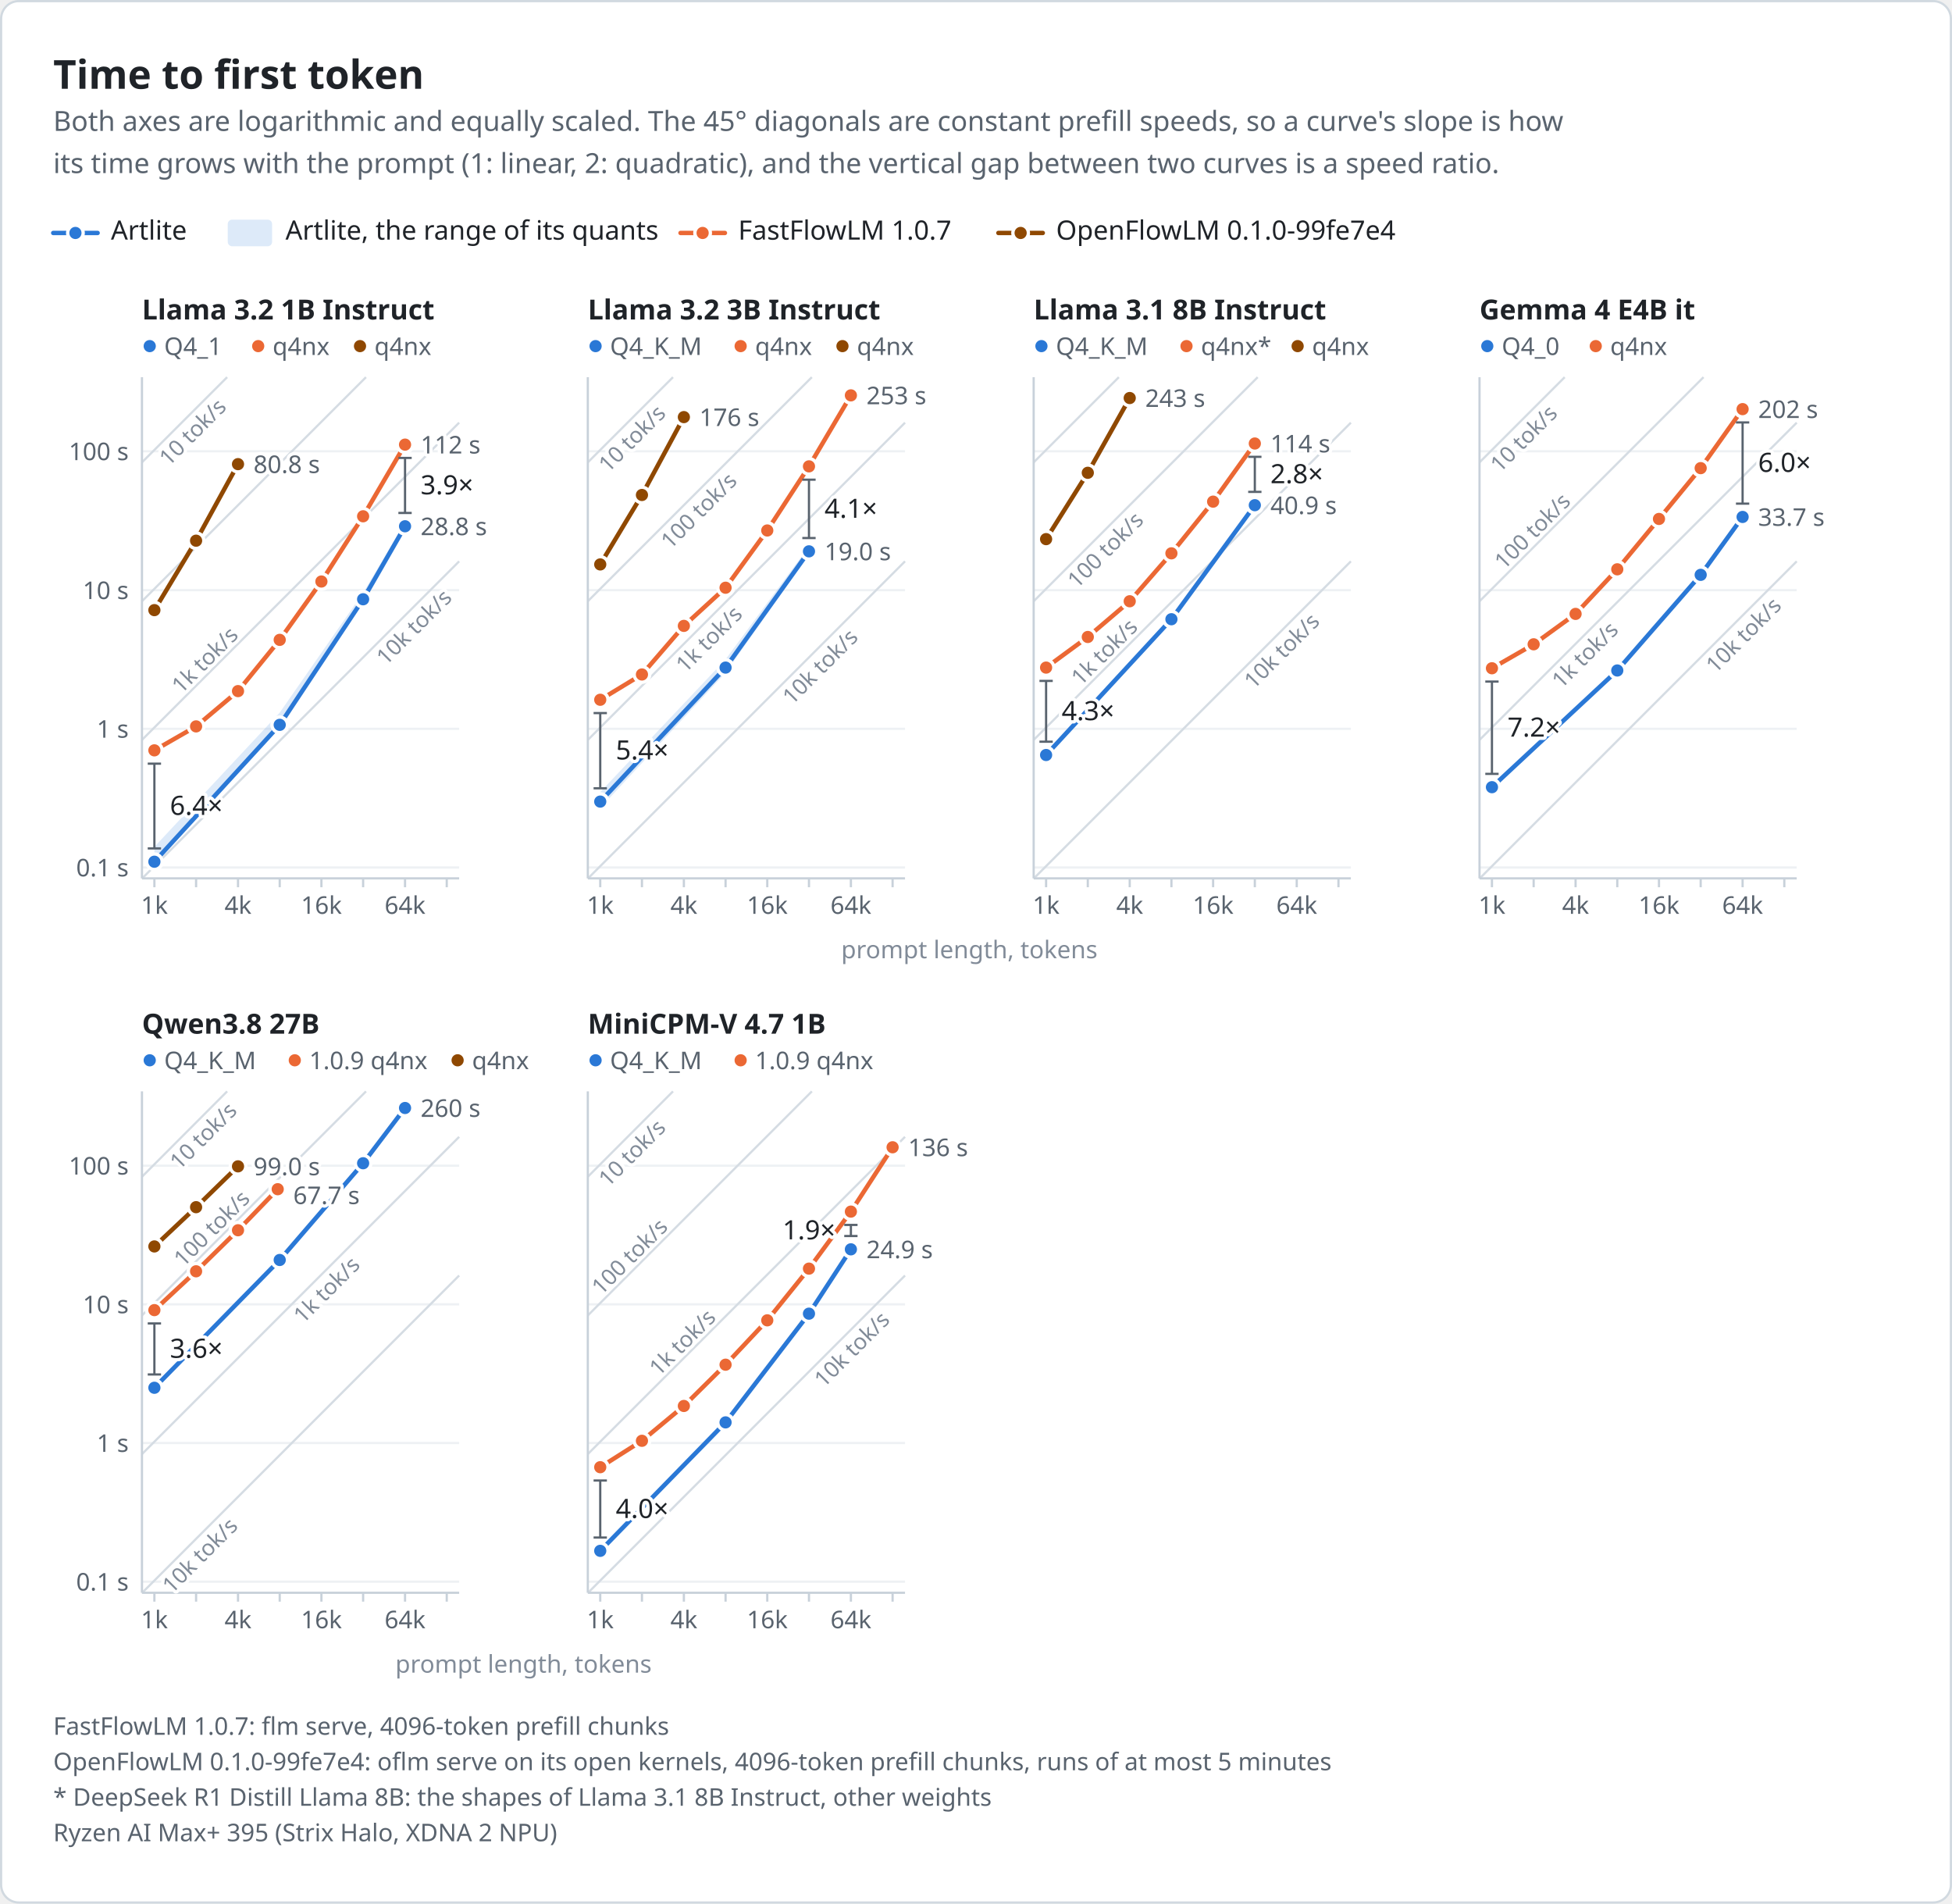
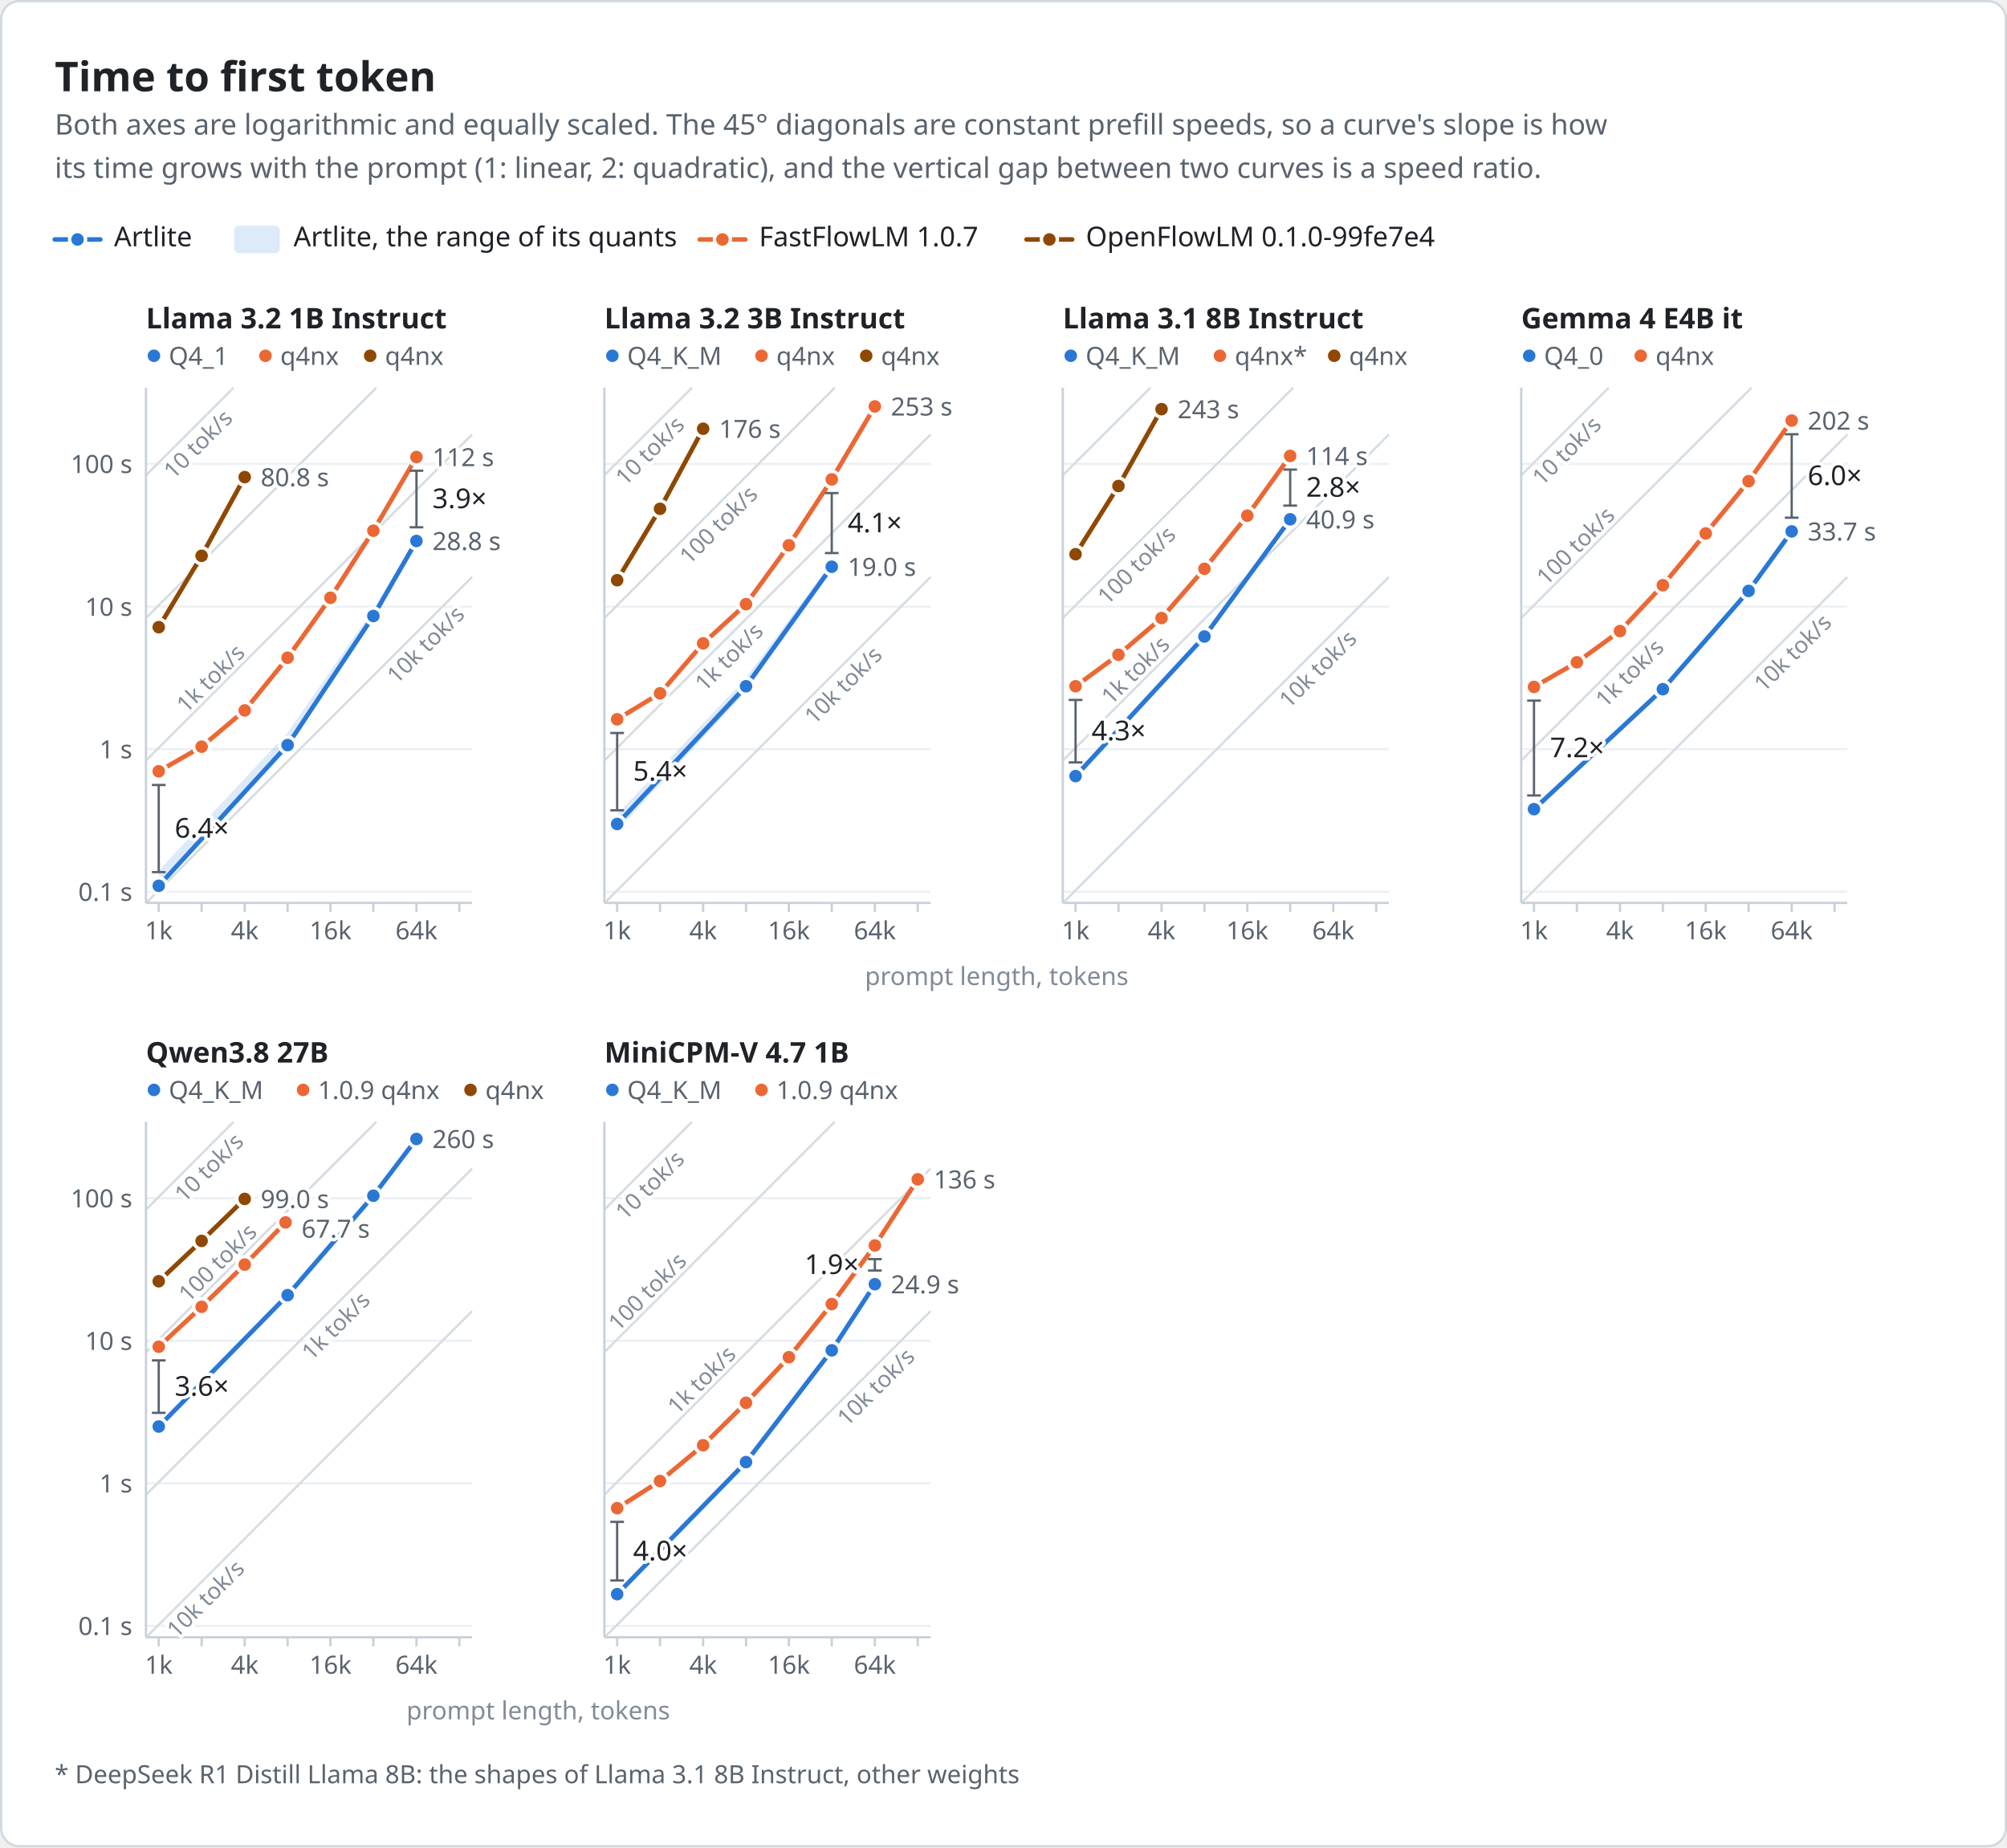
- <svg xmlns="http://www.w3.org/2000/svg" width="880" height="858" viewBox="0 0 880 858" role="img" aria-labelledby="t d">
+ <svg xmlns="http://www.w3.org/2000/svg" width="880" height="810" viewBox="0 0 880 810" role="img" aria-labelledby="t d">
  <style>text{font-family:-apple-system, BlinkMacSystemFont, "Segoe UI", "Noto Sans", Helvetica, Arial, sans-serif;font-size:11px;fill:#59636e;font-variant-numeric:tabular-nums}.title{font-size:18px;font-weight:600;fill:#1f2328}.sub{font-size:12.5px}.h{font-size:12.5px;font-weight:600;fill:#1f2328}.lbl{font-size:12px;fill:#1f2328}.lbl2{font-size:12px}.strong{font-weight:600;fill:#1f2328}.muted{fill:#818b98}.small{font-size:10px}.halo{paint-order:stroke;stroke:#ffffff;stroke-width:3px;stroke-linejoin:round}.grid{stroke:#eef1f4}.axis{stroke:#c8d1da}.guide{stroke:#d5dce3}.bracket{stroke:#59636e;fill:none}.ft{fill:#86b6ef}.detail{font-size:12px;font-weight:400;fill:#59636e}.tile{fill:#eef1f4;stroke:#59636e;stroke-width:1}.cut{stroke:#59636e;stroke-width:.75;fill:none}.f0{fill:#2a78d6}.l0{stroke:#2a78d6;stroke-width:2;fill:none;stroke-linejoin:round;stroke-linecap:round}.d0{fill:#2a78d6;stroke:#ffffff;stroke-width:1.5}.b0{fill:#2a78d6;fill-opacity:.16}.f1{fill:#eb6834}.l1{stroke:#eb6834;stroke-width:2;fill:none;stroke-linejoin:round;stroke-linecap:round}.d1{fill:#eb6834;stroke:#ffffff;stroke-width:1.5}.b1{fill:#eb6834;fill-opacity:.16}.f2{fill:#1baf7a}.l2{stroke:#1baf7a;stroke-width:2;fill:none;stroke-linejoin:round;stroke-linecap:round}.d2{fill:#1baf7a;stroke:#ffffff;stroke-width:1.5}.b2{fill:#1baf7a;fill-opacity:.16}.f3{fill:#8f4801}.l3{stroke:#8f4801;stroke-width:2;fill:none;stroke-linejoin:round;stroke-linecap:round}.d3{fill:#8f4801;stroke:#ffffff;stroke-width:1.5}.b3{fill:#8f4801;fill-opacity:.16}</style>
-   <rect x="0.5" y="0.5" width="879" height="857" rx="8" fill="#ffffff" stroke="#d1d9e0" />
+   <rect x="0.5" y="0.5" width="879" height="809" rx="8" fill="#ffffff" stroke="#d1d9e0" />
  <text x="24.0" y="40.0" class="title">Time to first token</text>
  <text x="24.0" y="59.0" class="sub">Both axes are logarithmic and equally scaled. The 45° diagonals are constant prefill speeds, so a curve's slope is how</text>
  <text x="24.0" y="78.0" class="sub">its time grows with the prompt (1: linear, 2: quadratic), and the vertical gap between two curves is a speed ratio.</text>
  <line x1="24.0" y1="105.0" x2="44.0" y2="105.0" class="l0" />
  <circle cx="34" cy="105" r="3.5" class="d0" />
  <text x="50.0" y="108.0" class="lbl">Artlite</text>
  <rect x="102.672" y="99" width="20" height="12" rx="2" class="b0" />
  <text x="128.7" y="108.0" class="lbl">Artlite, the range of its quants</text>
  <line x1="306.8" y1="105.0" x2="326.8" y2="105.0" class="l1" />
  <circle cx="316.756" cy="105" r="3.5" class="d1" />
  <text x="332.8" y="108.0" class="lbl">FastFlowLM 1.0.7</text>
  <line x1="450.1" y1="105.0" x2="470.1" y2="105.0" class="l3" />
  <circle cx="460.12" cy="105" r="3.5" class="d3" />
  <text x="476.1" y="108.0" class="lbl">OpenFlowLM 0.1.0-99fe7e4</text>
  <text x="64.0" y="144.0" class="h">Llama 3.2 1B Instruct</text>
  <circle cx="67.5" cy="156.0" r="3.5" class="d0" />
  <text x="74.0" y="160.0">Q4_1</text>
  <circle cx="116.4" cy="156.0" r="3.5" class="d1" />
  <text x="122.9" y="160.0">q4nx</text>
  <circle cx="162.3" cy="156.0" r="3.5" class="d3" />
  <text x="168.8" y="160.0">q4nx</text>
  <line x1="64.0" y1="391.0" x2="207.0" y2="391.0" class="grid" />
  <text x="58.0" y="395.0" text-anchor="end">0.1 s</text>
  <line x1="64.0" y1="328.5" x2="207.0" y2="328.5" class="grid" />
  <text x="58.0" y="332.5" text-anchor="end">1 s</text>
  <line x1="64.0" y1="266.0" x2="207.0" y2="266.0" class="grid" />
  <text x="58.0" y="270.0" text-anchor="end">10 s</text>
  <line x1="64.0" y1="203.4" x2="207.0" y2="203.4" class="grid" />
  <text x="58.0" y="207.4" text-anchor="end">100 s</text>
  <line x1="64.0" y1="208.4" x2="102.4" y2="170.0" class="guide" />
  <line x1="64.0" y1="271.0" x2="165.0" y2="170.0" class="guide" />
  <line x1="64.0" y1="333.5" x2="207.0" y2="190.5" class="guide" />
  <line x1="64.1" y1="395.9" x2="207.0" y2="253.0" class="guide" />
  <line x1="64.0" y1="395.9" x2="207.0" y2="395.9" class="axis" />
  <line x1="64.0" y1="170.0" x2="64.0" y2="395.9" class="axis" />
  <line x1="69.6" y1="395.9" x2="69.6" y2="399.9" class="axis" />
  <text x="69.6" y="411.9" text-anchor="middle">1k</text>
  <line x1="88.4" y1="395.9" x2="88.4" y2="399.9" class="axis" />
  <line x1="107.3" y1="395.9" x2="107.3" y2="399.9" class="axis" />
  <text x="107.3" y="411.9" text-anchor="middle">4k</text>
  <line x1="126.1" y1="395.9" x2="126.1" y2="399.9" class="axis" />
  <line x1="144.9" y1="395.9" x2="144.9" y2="399.9" class="axis" />
  <text x="144.9" y="411.9" text-anchor="middle">16k</text>
  <line x1="163.7" y1="395.9" x2="163.7" y2="399.9" class="axis" />
  <line x1="182.6" y1="395.9" x2="182.6" y2="399.9" class="axis" />
  <text x="182.6" y="411.9" text-anchor="middle">64k</text>
  <line x1="201.4" y1="395.9" x2="201.4" y2="399.9" class="axis" />
  <polygon points="69.6,381.7 126.1,321.2 163.7,267.2 182.6,235.5 182.6,237.3 163.7,270.1 126.1,326.7 69.6,388.4" class="b0" />
  <polyline points="69.6,338.2 88.4,327.4 107.3,311.5 126.1,288.4 144.9,262.1 163.7,232.7 182.6,200.4" class="l1" />
  <circle cx="69.6" cy="338.2" r="3.5" class="d1" />
  <circle cx="88.4" cy="327.4" r="3.5" class="d1" />
  <circle cx="107.3" cy="311.5" r="3.5" class="d1" />
  <circle cx="126.1" cy="288.4" r="3.5" class="d1" />
  <circle cx="144.9" cy="262.1" r="3.5" class="d1" />
  <circle cx="163.7" cy="232.7" r="3.5" class="d1" />
  <circle cx="182.6" cy="200.4" r="3.5" class="d1" />
  <polyline points="69.6,275.0 88.4,243.7 107.3,209.2" class="l3" />
  <circle cx="69.6" cy="275.0" r="3.5" class="d3" />
  <circle cx="88.4" cy="243.7" r="3.5" class="d3" />
  <circle cx="107.3" cy="209.2" r="3.5" class="d3" />
  <polyline points="69.6,388.4 126.1,326.7 163.7,270.1 182.6,237.2" class="l0" />
  <circle cx="69.6" cy="388.4" r="3.5" class="d0" />
  <circle cx="126.1" cy="326.7" r="3.5" class="d0" />
  <circle cx="163.7" cy="270.1" r="3.5" class="d0" />
  <circle cx="182.6" cy="237.2" r="3.5" class="d0" />
  <text x="189.6" y="204.4" class="halo">112 s</text>
  <text x="114.3" y="213.2" class="halo">80.8 s</text>
  <text x="189.6" y="241.2" class="halo">28.8 s</text>
  <path d="M66.6,382.4h6M69.6,382.4V344.2M66.6,344.2h6" class="bracket" />
  <text x="76.6" y="367.3" class="lbl halo">6.4×</text>
  <path d="M179.6,231.2h6M182.6,231.2V206.4M179.6,206.4h6" class="bracket" />
  <text x="189.6" y="222.8" class="lbl halo">3.9×</text>
  <text x="89.3" y="197.2" text-anchor="middle" class="muted small halo" transform="rotate(-45.0 89.3 197.2)">10 tok/s</text>
  <text x="94.8" y="299.9" text-anchor="middle" class="muted small halo" transform="rotate(-45.0 94.8 299.9)">1k tok/s</text>
  <text x="189.1" y="285.1" text-anchor="middle" class="muted small halo" transform="rotate(-45.0 189.1 285.1)">10k tok/s</text>
  <text x="265.0" y="144.0" class="h">Llama 3.2 3B Instruct</text>
  <circle cx="268.5" cy="156.0" r="3.5" class="d0" />
  <text x="275.0" y="160.0">Q4_K_M</text>
  <circle cx="333.9" cy="156.0" r="3.5" class="d1" />
  <text x="340.4" y="160.0">q4nx</text>
  <circle cx="379.8" cy="156.0" r="3.5" class="d3" />
  <text x="386.3" y="160.0">q4nx</text>
  <line x1="265.0" y1="391.0" x2="408.0" y2="391.0" class="grid" />
  <line x1="265.0" y1="328.5" x2="408.0" y2="328.5" class="grid" />
  <line x1="265.0" y1="266.0" x2="408.0" y2="266.0" class="grid" />
  <line x1="265.0" y1="203.4" x2="408.0" y2="203.4" class="grid" />
  <line x1="265.0" y1="208.4" x2="303.4" y2="170.0" class="guide" />
  <line x1="265.0" y1="271.0" x2="366.0" y2="170.0" class="guide" />
  <line x1="265.0" y1="333.5" x2="408.0" y2="190.5" class="guide" />
  <line x1="265.1" y1="395.9" x2="408.0" y2="253.0" class="guide" />
  <line x1="265.0" y1="395.9" x2="408.0" y2="395.9" class="axis" />
  <line x1="265.0" y1="170.0" x2="265.0" y2="395.9" class="axis" />
  <line x1="270.6" y1="395.9" x2="270.6" y2="399.9" class="axis" />
  <text x="270.6" y="411.9" text-anchor="middle">1k</text>
  <line x1="289.4" y1="395.9" x2="289.4" y2="399.9" class="axis" />
  <line x1="308.3" y1="395.9" x2="308.3" y2="399.9" class="axis" />
  <text x="308.3" y="411.9" text-anchor="middle">4k</text>
  <line x1="327.1" y1="395.9" x2="327.1" y2="399.9" class="axis" />
  <line x1="345.9" y1="395.9" x2="345.9" y2="399.9" class="axis" />
  <text x="345.9" y="411.9" text-anchor="middle">16k</text>
  <line x1="364.7" y1="395.9" x2="364.7" y2="399.9" class="axis" />
  <line x1="383.6" y1="395.9" x2="383.6" y2="399.9" class="axis" />
  <text x="383.6" y="411.9" text-anchor="middle">64k</text>
  <line x1="402.4" y1="395.9" x2="402.4" y2="399.9" class="axis" />
  <polygon points="270.6,357.0 327.1,297.2 364.7,246.3 364.7,249.9 327.1,303.2 270.6,364.2" class="b0" />
  <polyline points="270.6,315.4 289.4,304.0 308.3,282.1 327.1,264.9 345.9,239.1 364.7,210.2 383.6,178.2" class="l1" />
  <circle cx="270.6" cy="315.4" r="3.5" class="d1" />
  <circle cx="289.4" cy="304.0" r="3.5" class="d1" />
  <circle cx="308.3" cy="282.1" r="3.5" class="d1" />
  <circle cx="327.1" cy="264.9" r="3.5" class="d1" />
  <circle cx="345.9" cy="239.1" r="3.5" class="d1" />
  <circle cx="364.7" cy="210.2" r="3.5" class="d1" />
  <circle cx="383.6" cy="178.2" r="3.5" class="d1" />
  <polyline points="270.6,254.4 289.4,223.1 308.3,188.0" class="l3" />
  <circle cx="270.6" cy="254.4" r="3.5" class="d3" />
  <circle cx="289.4" cy="223.1" r="3.5" class="d3" />
  <circle cx="308.3" cy="188.0" r="3.5" class="d3" />
  <polyline points="270.6,361.3 327.1,300.9 364.7,248.5" class="l0" />
  <circle cx="270.6" cy="361.3" r="3.5" class="d0" />
  <circle cx="327.1" cy="300.9" r="3.5" class="d0" />
  <circle cx="364.7" cy="248.5" r="3.5" class="d0" />
  <text x="390.6" y="182.2" class="halo">253 s</text>
  <text x="315.3" y="192.0" class="halo">176 s</text>
  <text x="371.7" y="252.5" class="halo">19.0 s</text>
  <path d="M267.6,355.3h6M270.6,355.3V321.4M267.6,321.4h6" class="bracket" />
  <text x="277.6" y="342.3" class="lbl halo">5.4×</text>
  <path d="M361.7,242.5h6M364.7,242.5V216.2M361.7,216.2h6" class="bracket" />
  <text x="371.7" y="233.4" class="lbl halo">4.1×</text>
  <text x="287.4" y="200.1" text-anchor="middle" class="muted small halo" transform="rotate(-45.0 287.4 200.1)">10 tok/s</text>
  <text x="317.5" y="232.6" text-anchor="middle" class="muted small halo" transform="rotate(-45.0 317.5 232.6)">100 tok/s</text>
  <text x="322.1" y="290.5" text-anchor="middle" class="muted small halo" transform="rotate(-45.0 322.1 290.5)">1k tok/s</text>
  <text x="372.2" y="302.9" text-anchor="middle" class="muted small halo" transform="rotate(-45.0 372.2 302.9)">10k tok/s</text>
  <text x="466.0" y="144.0" class="h">Llama 3.1 8B Instruct</text>
  <circle cx="469.5" cy="156.0" r="3.5" class="d0" />
  <text x="476.0" y="160.0">Q4_K_M</text>
  <circle cx="534.9" cy="156.0" r="3.5" class="d1" />
  <text x="541.4" y="160.0">q4nx*</text>
  <circle cx="585.0" cy="156.0" r="3.5" class="d3" />
  <text x="591.5" y="160.0">q4nx</text>
  <line x1="466.0" y1="391.0" x2="609.0" y2="391.0" class="grid" />
  <line x1="466.0" y1="328.5" x2="609.0" y2="328.5" class="grid" />
  <line x1="466.0" y1="266.0" x2="609.0" y2="266.0" class="grid" />
  <line x1="466.0" y1="203.4" x2="609.0" y2="203.4" class="grid" />
  <line x1="466.0" y1="208.4" x2="504.4" y2="170.0" class="guide" />
  <line x1="466.0" y1="271.0" x2="567.0" y2="170.0" class="guide" />
  <line x1="466.0" y1="333.5" x2="609.0" y2="190.5" class="guide" />
  <line x1="466.1" y1="395.9" x2="609.0" y2="253.0" class="guide" />
  <line x1="466.0" y1="395.9" x2="609.0" y2="395.9" class="axis" />
  <line x1="466.0" y1="170.0" x2="466.0" y2="395.9" class="axis" />
  <line x1="471.6" y1="395.9" x2="471.6" y2="399.9" class="axis" />
  <text x="471.6" y="411.9" text-anchor="middle">1k</text>
  <line x1="490.4" y1="395.9" x2="490.4" y2="399.9" class="axis" />
  <line x1="509.3" y1="395.9" x2="509.3" y2="399.9" class="axis" />
  <text x="509.3" y="411.9" text-anchor="middle">4k</text>
  <line x1="528.1" y1="395.9" x2="528.1" y2="399.9" class="axis" />
  <line x1="546.9" y1="395.9" x2="546.9" y2="399.9" class="axis" />
  <text x="546.9" y="411.9" text-anchor="middle">16k</text>
  <line x1="565.7" y1="395.9" x2="565.7" y2="399.9" class="axis" />
  <line x1="584.6" y1="395.9" x2="584.6" y2="399.9" class="axis" />
  <text x="584.6" y="411.9" text-anchor="middle">64k</text>
  <line x1="603.4" y1="395.9" x2="603.4" y2="399.9" class="axis" />
  <polygon points="471.6,340.3 528.1,279.1 565.7,227.7 565.7,228.4 528.1,280.3 471.6,341.7" class="b0" />
  <polyline points="471.6,300.9 490.4,287.1 509.3,271.0 528.1,249.4 546.9,226.1 565.7,199.9" class="l1" />
  <circle cx="471.6" cy="300.9" r="3.5" class="d1" />
  <circle cx="490.4" cy="287.1" r="3.5" class="d1" />
  <circle cx="509.3" cy="271.0" r="3.5" class="d1" />
  <circle cx="528.1" cy="249.4" r="3.5" class="d1" />
  <circle cx="546.9" cy="226.1" r="3.5" class="d1" />
  <circle cx="565.7" cy="199.9" r="3.5" class="d1" />
  <polyline points="471.6,243.0 490.4,213.1 509.3,179.4" class="l3" />
  <circle cx="471.6" cy="243.0" r="3.5" class="d3" />
  <circle cx="490.4" cy="213.1" r="3.5" class="d3" />
  <circle cx="509.3" cy="179.4" r="3.5" class="d3" />
  <polyline points="471.6,340.3 528.1,279.1 565.7,227.7" class="l0" />
  <circle cx="471.6" cy="340.3" r="3.5" class="d0" />
  <circle cx="528.1" cy="279.1" r="3.5" class="d0" />
  <circle cx="565.7" cy="227.7" r="3.5" class="d0" />
  <text x="516.3" y="183.4" class="halo">243 s</text>
  <text x="572.7" y="203.9" class="halo">114 s</text>
  <text x="572.7" y="231.7" class="halo">40.9 s</text>
  <path d="M468.6,334.3h6M471.6,334.3V306.9M468.6,306.9h6" class="bracket" />
  <text x="478.6" y="324.6" class="lbl halo">4.3×</text>
  <path d="M562.7,221.7h6M565.7,221.7V205.9M562.7,205.9h6" class="bracket" />
  <text x="572.7" y="217.8" class="lbl halo">2.8×</text>
  <text x="500.8" y="250.3" text-anchor="middle" class="muted small halo" transform="rotate(-45.0 500.8 250.3)">100 tok/s</text>
  <text x="500.3" y="296.3" text-anchor="middle" class="muted small halo" transform="rotate(-45.0 500.3 296.3)">1k tok/s</text>
  <text x="580.3" y="295.8" text-anchor="middle" class="muted small halo" transform="rotate(-45.0 580.3 295.8)">10k tok/s</text>
  <text x="667.0" y="144.0" class="h">Gemma 4 E4B it</text>
  <circle cx="670.5" cy="156.0" r="3.5" class="d0" />
  <text x="677.0" y="160.0">Q4_0</text>
  <circle cx="719.4" cy="156.0" r="3.5" class="d1" />
  <text x="725.9" y="160.0">q4nx</text>
  <line x1="667.0" y1="391.0" x2="810.0" y2="391.0" class="grid" />
  <line x1="667.0" y1="328.5" x2="810.0" y2="328.5" class="grid" />
  <line x1="667.0" y1="266.0" x2="810.0" y2="266.0" class="grid" />
  <line x1="667.0" y1="203.4" x2="810.0" y2="203.4" class="grid" />
  <line x1="667.0" y1="208.4" x2="705.4" y2="170.0" class="guide" />
  <line x1="667.0" y1="271.0" x2="768.0" y2="170.0" class="guide" />
  <line x1="667.0" y1="333.5" x2="810.0" y2="190.5" class="guide" />
  <line x1="667.1" y1="395.9" x2="810.0" y2="253.0" class="guide" />
  <line x1="667.0" y1="395.9" x2="810.0" y2="395.9" class="axis" />
  <line x1="667.0" y1="170.0" x2="667.0" y2="395.9" class="axis" />
  <line x1="672.6" y1="395.9" x2="672.6" y2="399.9" class="axis" />
  <text x="672.6" y="411.9" text-anchor="middle">1k</text>
  <line x1="691.4" y1="395.9" x2="691.4" y2="399.9" class="axis" />
  <line x1="710.3" y1="395.9" x2="710.3" y2="399.9" class="axis" />
  <text x="710.3" y="411.9" text-anchor="middle">4k</text>
  <line x1="729.1" y1="395.9" x2="729.1" y2="399.9" class="axis" />
  <line x1="747.9" y1="395.9" x2="747.9" y2="399.9" class="axis" />
  <text x="747.9" y="411.9" text-anchor="middle">16k</text>
  <line x1="766.7" y1="395.9" x2="766.7" y2="399.9" class="axis" />
  <line x1="785.6" y1="395.9" x2="785.6" y2="399.9" class="axis" />
  <text x="785.6" y="411.9" text-anchor="middle">64k</text>
  <line x1="804.4" y1="395.9" x2="804.4" y2="399.9" class="axis" />
  <polyline points="672.6,301.2 691.4,290.4 710.3,276.7 729.1,256.6 747.9,233.9 766.7,211.0 785.6,184.4" class="l1" />
  <circle cx="672.6" cy="301.2" r="3.5" class="d1" />
  <circle cx="691.4" cy="290.4" r="3.5" class="d1" />
  <circle cx="710.3" cy="276.7" r="3.5" class="d1" />
  <circle cx="729.1" cy="256.6" r="3.5" class="d1" />
  <circle cx="747.9" cy="233.9" r="3.5" class="d1" />
  <circle cx="766.7" cy="211.0" r="3.5" class="d1" />
  <circle cx="785.6" cy="184.4" r="3.5" class="d1" />
  <polyline points="672.6,354.8 729.1,302.2 766.7,259.1 785.6,233.0" class="l0" />
  <circle cx="672.6" cy="354.8" r="3.5" class="d0" />
  <circle cx="729.1" cy="302.2" r="3.5" class="d0" />
  <circle cx="766.7" cy="259.1" r="3.5" class="d0" />
  <circle cx="785.6" cy="233.0" r="3.5" class="d0" />
  <text x="792.6" y="188.4" class="halo">202 s</text>
  <text x="792.6" y="237.0" class="halo">33.7 s</text>
  <path d="M669.6,348.8h6M672.6,348.8V307.2M669.6,307.2h6" class="bracket" />
  <text x="679.6" y="332.0" class="lbl halo">7.2×</text>
  <path d="M782.6,227.0h6M785.6,227.0V190.4M782.6,190.4h6" class="bracket" />
  <text x="792.6" y="212.7" class="lbl halo">6.0×</text>
  <text x="689.4" y="200.1" text-anchor="middle" class="muted small halo" transform="rotate(-45.0 689.4 200.1)">10 tok/s</text>
  <text x="693.3" y="241.8" text-anchor="middle" class="muted small halo" transform="rotate(-45.0 693.3 241.8)">100 tok/s</text>
  <text x="717.0" y="297.6" text-anchor="middle" class="muted small halo" transform="rotate(-45.0 717.0 297.6)">1k tok/s</text>
  <text x="788.5" y="288.7" text-anchor="middle" class="muted small halo" transform="rotate(-45.0 788.5 288.7)">10k tok/s</text>
  <text x="437.0" y="431.9" text-anchor="middle" class="muted">prompt length, tokens</text>
  <text x="64.0" y="465.9" class="h">Qwen3.8 27B</text>
  <circle cx="67.5" cy="477.9" r="3.5" class="d0" />
  <text x="74.0" y="481.9">Q4_K_M</text>
  <circle cx="132.9" cy="477.9" r="3.5" class="d1" />
  <text x="139.4" y="481.9">1.0.9 q4nx</text>
  <circle cx="206.3" cy="477.9" r="3.5" class="d3" />
  <text x="212.8" y="481.9">q4nx</text>
  <line x1="64.0" y1="712.9" x2="207.0" y2="712.9" class="grid" />
  <text x="58.0" y="716.9" text-anchor="end">0.1 s</text>
  <line x1="64.0" y1="650.4" x2="207.0" y2="650.4" class="grid" />
  <text x="58.0" y="654.4" text-anchor="end">1 s</text>
  <line x1="64.0" y1="587.9" x2="207.0" y2="587.9" class="grid" />
  <text x="58.0" y="591.9" text-anchor="end">10 s</text>
  <line x1="64.0" y1="525.4" x2="207.0" y2="525.4" class="grid" />
  <text x="58.0" y="529.4" text-anchor="end">100 s</text>
  <line x1="64.0" y1="530.4" x2="102.4" y2="491.9" class="guide" />
  <line x1="64.0" y1="592.9" x2="165.0" y2="491.9" class="guide" />
  <line x1="64.0" y1="655.4" x2="207.0" y2="512.4" class="guide" />
  <line x1="64.1" y1="717.9" x2="207.0" y2="574.9" class="guide" />
  <line x1="64.0" y1="717.9" x2="207.0" y2="717.9" class="axis" />
  <line x1="64.0" y1="491.9" x2="64.0" y2="717.9" class="axis" />
  <line x1="69.6" y1="717.9" x2="69.6" y2="721.9" class="axis" />
  <text x="69.6" y="733.9" text-anchor="middle">1k</text>
  <line x1="88.4" y1="717.9" x2="88.4" y2="721.9" class="axis" />
  <line x1="107.3" y1="717.9" x2="107.3" y2="721.9" class="axis" />
  <text x="107.3" y="733.9" text-anchor="middle">4k</text>
  <line x1="126.1" y1="717.9" x2="126.1" y2="721.9" class="axis" />
  <line x1="144.9" y1="717.9" x2="144.9" y2="721.9" class="axis" />
  <text x="144.9" y="733.9" text-anchor="middle">16k</text>
  <line x1="163.7" y1="717.9" x2="163.7" y2="721.9" class="axis" />
  <line x1="182.6" y1="717.9" x2="182.6" y2="721.9" class="axis" />
  <text x="182.6" y="733.9" text-anchor="middle">64k</text>
  <line x1="201.4" y1="717.9" x2="201.4" y2="721.9" class="axis" />
  <polyline points="69.6,590.5 88.4,573.0 107.3,554.5 125.2,536.0" class="l1" />
  <circle cx="69.6" cy="590.5" r="3.5" class="d1" />
  <circle cx="88.4" cy="573.0" r="3.5" class="d1" />
  <circle cx="107.3" cy="554.5" r="3.5" class="d1" />
  <circle cx="125.2" cy="536.0" r="3.5" class="d1" />
  <polyline points="69.6,561.8 88.4,544.1 107.3,525.7" class="l3" />
  <circle cx="69.6" cy="561.8" r="3.5" class="d3" />
  <circle cx="88.4" cy="544.1" r="3.5" class="d3" />
  <circle cx="107.3" cy="525.7" r="3.5" class="d3" />
  <polyline points="69.6,625.5 126.1,567.9 163.7,524.3 182.6,499.4" class="l0" />
  <circle cx="69.6" cy="625.5" r="3.5" class="d0" />
  <circle cx="126.1" cy="567.9" r="3.5" class="d0" />
  <circle cx="163.7" cy="524.3" r="3.5" class="d0" />
  <circle cx="182.6" cy="499.4" r="3.5" class="d0" />
  <text x="189.6" y="503.4" class="halo">260 s</text>
  <text x="114.3" y="529.7" class="halo">99.0 s</text>
  <text x="132.2" y="542.7" class="halo">67.7 s</text>
  <path d="M66.6,619.5h6M69.6,619.5V596.5M66.6,596.5h6" class="bracket" />
  <text x="76.6" y="612.0" class="lbl halo">3.6×</text>
  <text x="94.1" y="514.4" text-anchor="middle" class="muted small halo" transform="rotate(-45.0 94.1 514.4)">10 tok/s</text>
  <text x="97.9" y="556.1" text-anchor="middle" class="muted small halo" transform="rotate(-45.0 97.9 556.1)">100 tok/s</text>
  <text x="149.7" y="583.8" text-anchor="middle" class="muted small halo" transform="rotate(-45.0 149.7 583.8)">1k tok/s</text>
  <text x="92.6" y="703.5" text-anchor="middle" class="muted small halo" transform="rotate(-45.0 92.6 703.5)">10k tok/s</text>
  <text x="265.0" y="465.9" class="h">MiniCPM-V 4.7 1B</text>
  <circle cx="268.5" cy="477.9" r="3.5" class="d0" />
  <text x="275.0" y="481.9">Q4_K_M</text>
  <circle cx="333.9" cy="477.9" r="3.5" class="d1" />
  <text x="340.4" y="481.9">1.0.9 q4nx</text>
  <line x1="265.0" y1="712.9" x2="408.0" y2="712.9" class="grid" />
  <line x1="265.0" y1="650.4" x2="408.0" y2="650.4" class="grid" />
  <line x1="265.0" y1="587.9" x2="408.0" y2="587.9" class="grid" />
  <line x1="265.0" y1="525.4" x2="408.0" y2="525.4" class="grid" />
  <line x1="265.0" y1="530.4" x2="303.4" y2="491.9" class="guide" />
  <line x1="265.0" y1="592.9" x2="366.0" y2="491.9" class="guide" />
  <line x1="265.0" y1="655.4" x2="408.0" y2="512.4" class="guide" />
  <line x1="265.1" y1="717.9" x2="408.0" y2="574.9" class="guide" />
  <line x1="265.0" y1="717.9" x2="408.0" y2="717.9" class="axis" />
  <line x1="265.0" y1="491.9" x2="265.0" y2="717.9" class="axis" />
  <line x1="270.6" y1="717.9" x2="270.6" y2="721.9" class="axis" />
  <text x="270.6" y="733.9" text-anchor="middle">1k</text>
  <line x1="289.4" y1="717.9" x2="289.4" y2="721.9" class="axis" />
  <line x1="308.3" y1="717.9" x2="308.3" y2="721.9" class="axis" />
  <text x="308.3" y="733.9" text-anchor="middle">4k</text>
  <line x1="327.1" y1="717.9" x2="327.1" y2="721.9" class="axis" />
  <line x1="345.9" y1="717.9" x2="345.9" y2="721.9" class="axis" />
  <text x="345.9" y="733.9" text-anchor="middle">16k</text>
  <line x1="364.7" y1="717.9" x2="364.7" y2="721.9" class="axis" />
  <line x1="383.6" y1="717.9" x2="383.6" y2="721.9" class="axis" />
  <text x="383.6" y="733.9" text-anchor="middle">64k</text>
  <line x1="402.4" y1="717.9" x2="402.4" y2="721.9" class="axis" />
  <polyline points="270.6,661.3 289.4,649.4 308.3,633.7 327.1,615.1 345.9,595.1 364.7,571.8 383.6,546.1 402.4,517.1" class="l1" />
  <circle cx="270.6" cy="661.3" r="3.5" class="d1" />
  <circle cx="289.4" cy="649.4" r="3.5" class="d1" />
  <circle cx="308.3" cy="633.7" r="3.5" class="d1" />
  <circle cx="327.1" cy="615.1" r="3.5" class="d1" />
  <circle cx="345.9" cy="595.1" r="3.5" class="d1" />
  <circle cx="364.7" cy="571.8" r="3.5" class="d1" />
  <circle cx="383.6" cy="546.1" r="3.5" class="d1" />
  <circle cx="402.4" cy="517.1" r="3.5" class="d1" />
  <polyline points="270.6,699.0 327.1,641.1 364.7,592.1 383.6,563.1" class="l0" />
  <circle cx="270.6" cy="699.0" r="3.5" class="d0" />
  <circle cx="327.1" cy="641.1" r="3.5" class="d0" />
  <circle cx="364.7" cy="592.1" r="3.5" class="d0" />
  <circle cx="383.6" cy="563.1" r="3.5" class="d0" />
  <text x="409.4" y="521.1" class="halo">136 s</text>
  <text x="390.6" y="567.1" class="halo">24.9 s</text>
  <path d="M267.6,693.0h6M270.6,693.0V667.3M267.6,667.3h6" class="bracket" />
  <text x="277.6" y="684.2" class="lbl halo">4.0×</text>
  <path d="M380.6,557.1h6M383.6,557.1V552.1M380.6,552.1h6" class="bracket" />
  <text x="376.6" y="558.6" text-anchor="end" class="lbl halo">1.9×</text>
  <text x="287.4" y="522.1" text-anchor="middle" class="muted small halo" transform="rotate(-45.0 287.4 522.1)">10 tok/s</text>
  <text x="286.3" y="568.8" text-anchor="middle" class="muted small halo" transform="rotate(-45.0 286.3 568.8)">100 tok/s</text>
  <text x="310.1" y="607.5" text-anchor="middle" class="muted small halo" transform="rotate(-45.0 310.1 607.5)">1k tok/s</text>
  <text x="386.5" y="610.6" text-anchor="middle" class="muted small halo" transform="rotate(-45.0 386.5 610.6)">10k tok/s</text>
  <text x="236.0" y="753.9" text-anchor="middle" class="muted">prompt length, tokens</text>
-   <text x="24.0" y="781.9">FastFlowLM 1.0.7: flm serve, 4096-token prefill chunks</text>
-   <text x="24.0" y="797.9">OpenFlowLM 0.1.0-99fe7e4: oflm serve on its open kernels, 4096-token prefill chunks, runs of at most 5 minutes</text>
-   <text x="24.0" y="813.9">* DeepSeek R1 Distill Llama 8B: the shapes of Llama 3.1 8B Instruct, other weights</text>
-   <text x="24.0" y="829.9">Ryzen AI Max+ 395 (Strix Halo, XDNA 2 NPU)</text>
+   <text x="24.0" y="781.9">* DeepSeek R1 Distill Llama 8B: the shapes of Llama 3.1 8B Instruct, other weights</text>
</svg>
